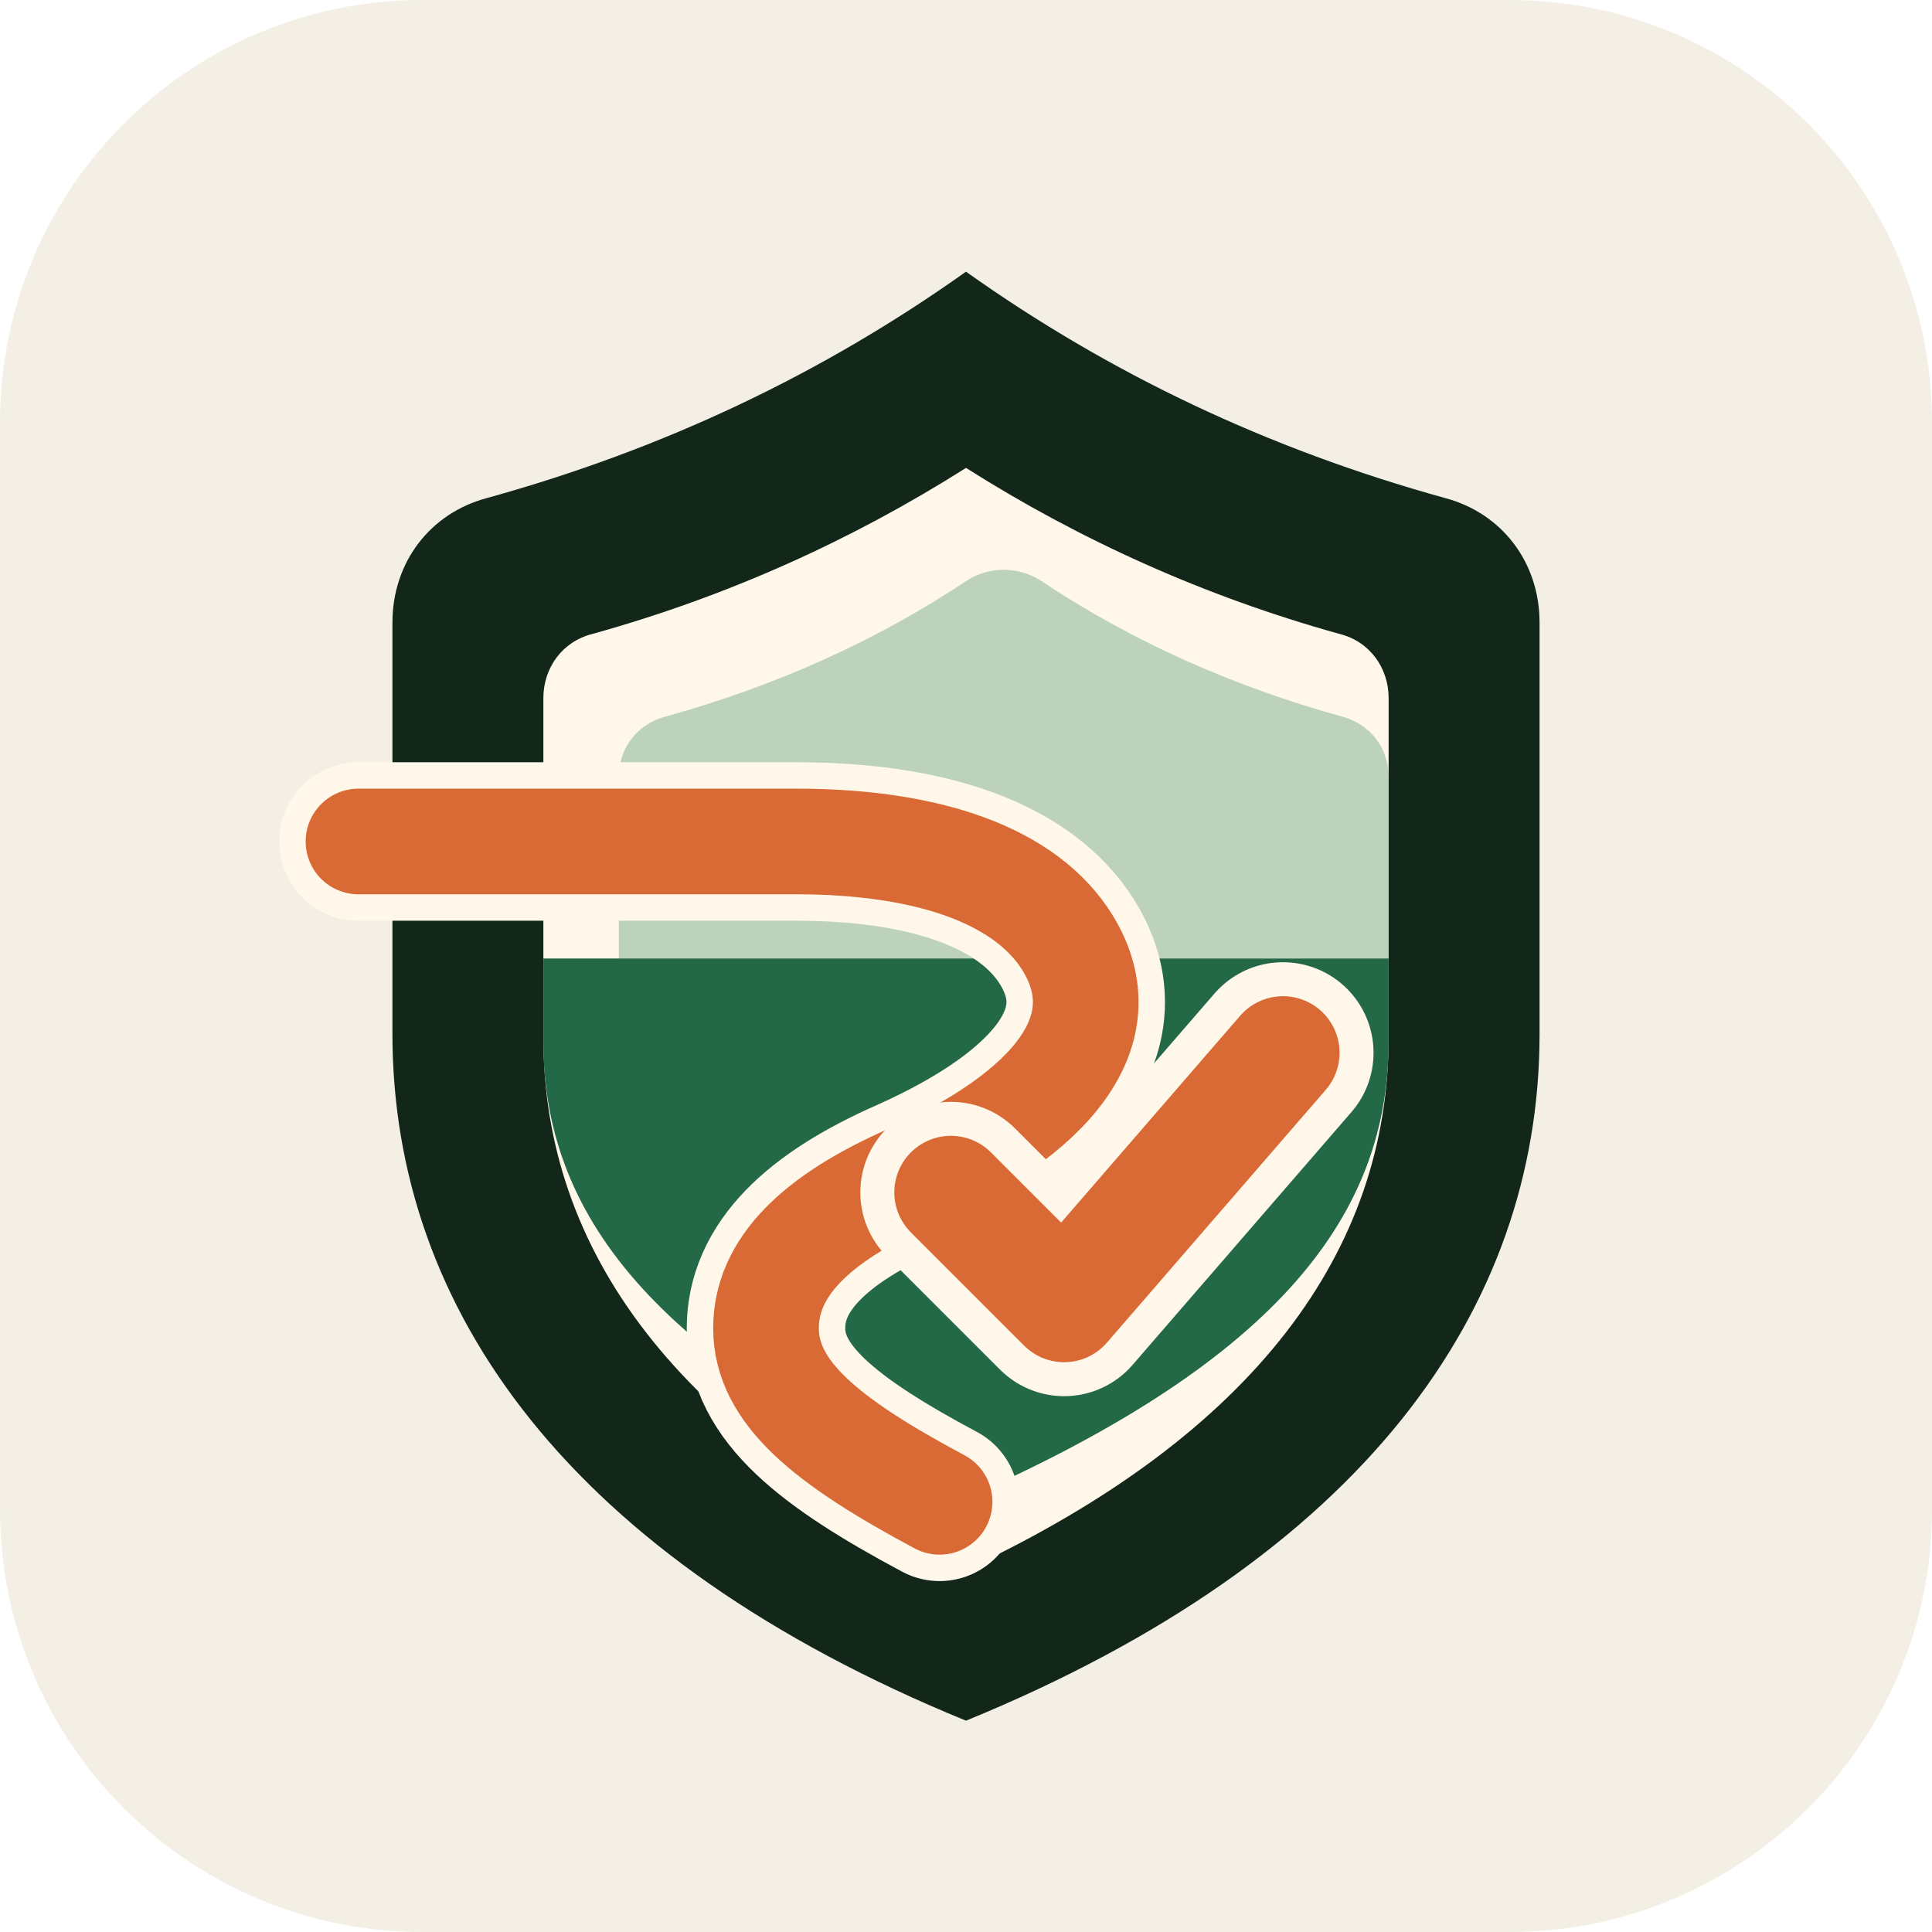
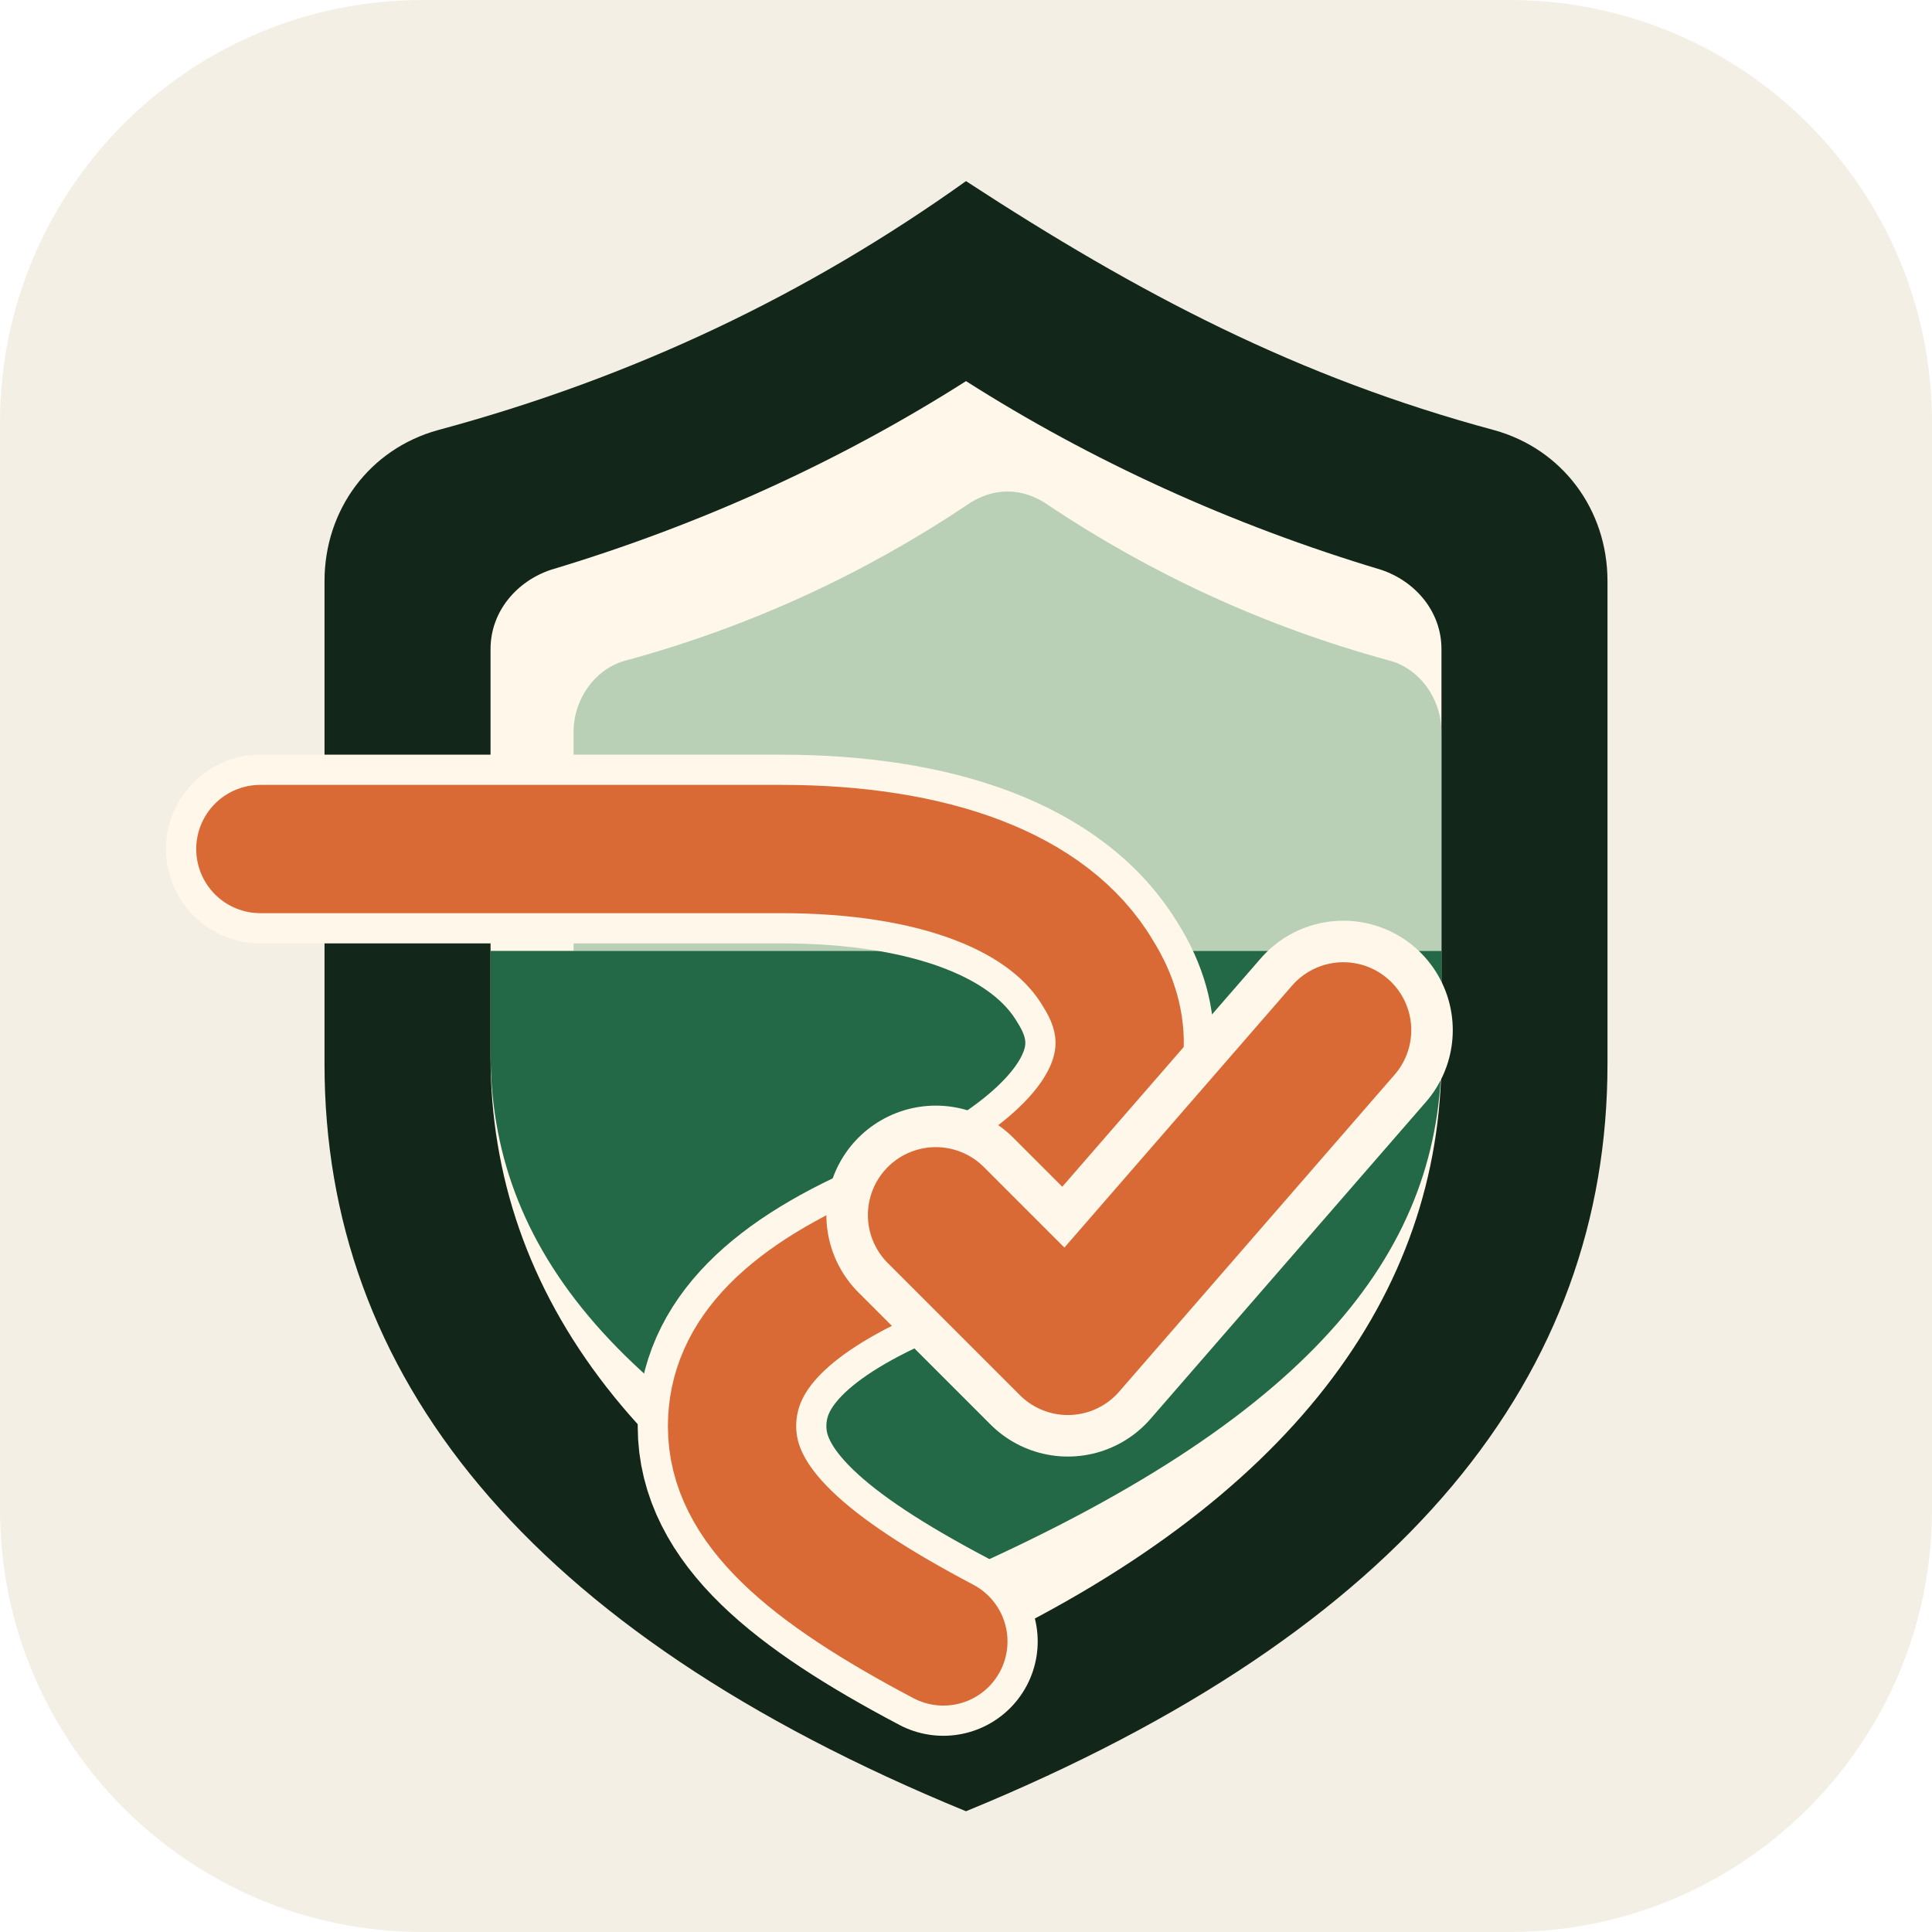
<svg xmlns="http://www.w3.org/2000/svg" width="512" height="512" viewBox="0 0 512 512" fill="none" role="img" aria-labelledby="title desc">
  <rect width="512" height="512" rx="112" fill="#F3EFE5" />
-   <path d="M256 72C218 99 176 119 129 132C114 136 104 149 104 165V274C104 347 151 413 256 456C361 413 408 347 408 274V165C408 149 398 136 383 132C336 119 294 99 256 72Z" fill="#13261A" />
-   <path d="M256 124C226 143 193 158 157 168C149 170 144 177 144 185V275C144 331 179 380 256 416C333 380 368 331 368 275V185C368 177 363 170 355 168C319 158 286 143 256 124Z" fill="#FFF8EA" />
-   <path d="M256 154C232 170 205 182 176 190C169 192 164 198 164 206V254H368V206C368 198 363 192 356 190C327 182 300 170 276 154C270 150 262 150 256 154Z" fill="#86B393" fill-opacity="0.55" />
-   <path d="M164 254H368V276C368 321 340 360 256 397C172 360 144 321 144 276V254H164Z" fill="#236948" />
-   <path d="M95 223H211C246 223 272 232 283 250C297 273 279 295 241 312C216 323 203 336 203 352C203 369 219 382 249 398" stroke="#FFF8EA" stroke-width="42" stroke-linecap="round" stroke-linejoin="round" />
-   <path d="M95 223H211C246 223 272 232 283 250C297 273 279 295 241 312C216 323 203 336 203 352C203 369 219 382 249 398" stroke="#DA6A35" stroke-width="28" stroke-linecap="round" stroke-linejoin="round" />
-   <path d="M252 316L282 346L340 279" stroke="#FFF8EA" stroke-width="48" stroke-linecap="round" stroke-linejoin="round" />
-   <path d="M252 316L282 346L340 279" stroke="#DA6A35" stroke-width="30" stroke-linecap="round" stroke-linejoin="round" />
+   <path d="M256 48C214 78 168 100 116 114C98 119 86 135 86 154V282C86 364 139 432 256 480C373 432 426 364 426 282V154C426 135 414 119 396 114C344 100 302 78 256 48Z" fill="#13261A" />
+   <path d="M256 101C223 122 186 139 146 151C137 154 130 162 130 172V280C130 343 170 398 256 438C342 398 382 343 382 280V172C382 162 375 154 366 151C326 139 289 122 256 101Z" fill="#FFF8EA" />
+   <path d="M256 134C229 152 199 166 166 175C158 177 152 185 152 194V252H382V194C382 185 376 177 368 175C335 166 305 152 278 134C271 129 263 129 256 134Z" fill="#86B393" fill-opacity="0.58" />
+   <path d="M152 252H382V279C382 330 350 374 256 416C162 374 130 330 130 279V252H152Z" fill="#236948" />
+   <path d="M69 225H207C247 225 278 236 291 258C308 285 286 312 240 331C209 344 194 359 194 378C194 399 214 416 250 435" stroke="#FFF8EA" stroke-width="50" stroke-linecap="round" stroke-linejoin="round" />
+   <path d="M69 225H207C247 225 278 236 291 258C308 285 286 312 240 331C209 344 194 359 194 378C194 399 214 416 250 435" stroke="#DA6A35" stroke-width="34" stroke-linecap="round" stroke-linejoin="round" />
+   <path d="M248 322L283 357L356 273" stroke="#FFF8EA" stroke-width="58" stroke-linecap="round" stroke-linejoin="round" />
+   <path d="M248 322L283 357L356 273" stroke="#DA6A35" stroke-width="36" stroke-linecap="round" stroke-linejoin="round" />
</svg>
